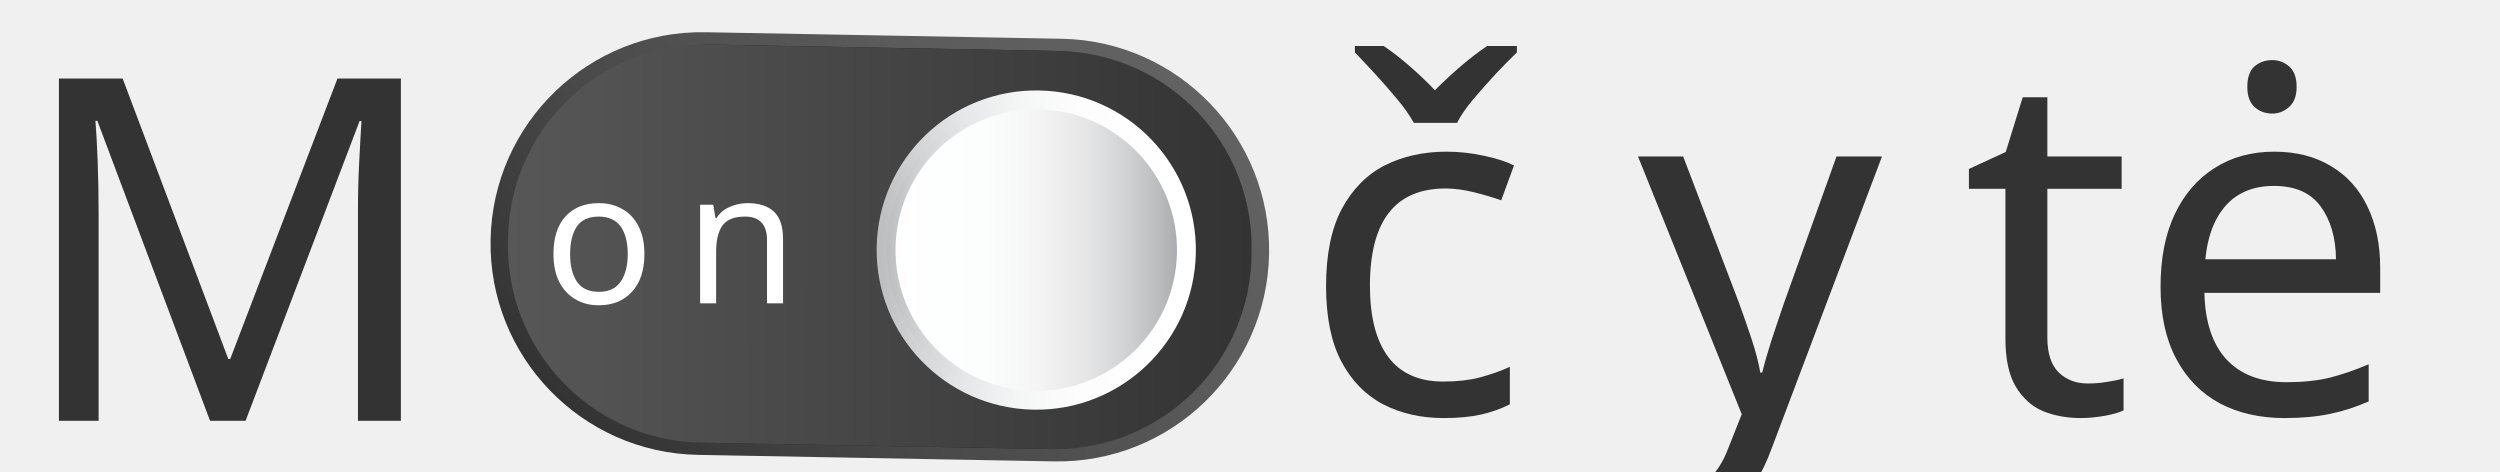
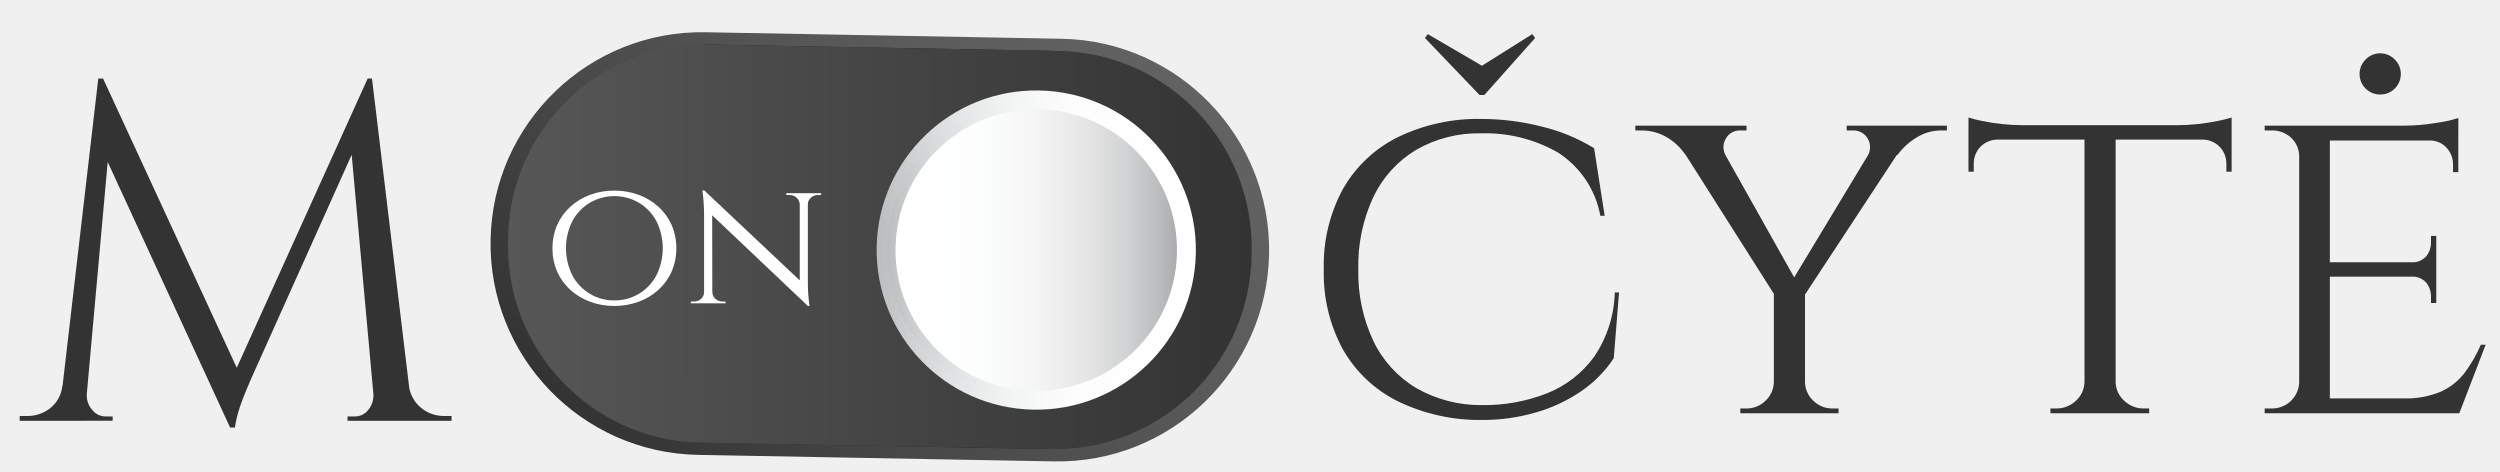
<svg xmlns="http://www.w3.org/2000/svg" xmlns:xlink="http://www.w3.org/1999/xlink" id="Layer_1" data-name="Layer 1" viewBox="0 0 122 23">
  <defs>
-     <style>.cls-1{fill:url(#linear-gradient);}.cls-2{fill:#231f20;}.cls-3{fill:url(#linear-gradient-2);}.cls-4,.cls-5,.cls-6{stroke-miterlimit:10;stroke-width:0.433px;}.cls-4{fill:url(#linear-gradient-3);stroke:url(#linear-gradient-4);}.cls-5{fill:url(#linear-gradient-5);stroke:url(#linear-gradient-6);}.cls-6{fill:url(#linear-gradient-7);stroke:url(#linear-gradient-8);}.cls-7{font-size:8.961px;fill:#fff;}.cls-7,.cls-9{font-family:Cinzel-Regular, Cinzel;}.cls-8{letter-spacing:-0.005em;}.cls-9{font-size:23.391px;fill:#333;}.cls-10{letter-spacing:0.035em;}</style>
+     <style>.cls-1{fill:url(#linear-gradient);}.cls-2{fill:#231f20;}.cls-3{fill:url(#linear-gradient-2);}.cls-4,.cls-5,.cls-6{stroke-miterlimit:10;stroke-width:0.433px;}.cls-4{fill:url(#linear-gradient-3);stroke:url(#linear-gradient-4);}.cls-5{fill:url(#linear-gradient-5);stroke:url(#linear-gradient-6);}.cls-6{fill:url(#linear-gradient-7);stroke:url(#linear-gradient-8);}.cls-7{fill:#fff;}.cls-8{fill:#333;}</style>
    <linearGradient id="linear-gradient" x1="54.779" y1="0.627" x2="31.092" y2="23.462" gradientUnits="userSpaceOnUse">
      <stop offset="0" stop-color="#626262" />
      <stop offset="0.273" stop-color="#5b5b5b" />
      <stop offset="0.656" stop-color="#494949" />
      <stop offset="1" stop-color="#333" />
    </linearGradient>
    <linearGradient id="linear-gradient-2" x1="61.11" y1="10.406" x2="24.823" y2="10.406" gradientTransform="matrix(1, -0.0005, -0.0005, 1.027, -0.026, 1.3781)" gradientUnits="userSpaceOnUse">
      <stop offset="0" stop-color="#333" />
      <stop offset="1" stop-color="#575757" />
    </linearGradient>
    <linearGradient id="linear-gradient-3" x1="-53.274" y1="12.204" x2="-38.128" y2="12.204" gradientTransform="matrix(-1, 0, 0, 1, 4.8675, 0)" gradientUnits="userSpaceOnUse">
      <stop offset="0" stop-color="#a6a8ab" />
      <stop offset="0.069" stop-color="#b8babc" />
      <stop offset="0.194" stop-color="#d2d3d4" />
      <stop offset="0.332" stop-color="#e6e6e7" />
      <stop offset="0.489" stop-color="#f4f4f5" />
      <stop offset="0.68" stop-color="#fcfdfd" />
      <stop offset="1" stop-color="#fff" />
    </linearGradient>
    <linearGradient id="linear-gradient-4" x1="-53.49" y1="12.204" x2="-37.911" y2="12.204" gradientTransform="matrix(-1, 0, 0, 1, 4.8675, 0)" gradientUnits="userSpaceOnUse">
      <stop offset="0" stop-color="#fff" />
      <stop offset="0.36" stop-color="#fdfdfd" />
      <stop offset="0.565" stop-color="#f4f5f5" />
      <stop offset="0.732" stop-color="#e6e7e8" />
      <stop offset="0.876" stop-color="#d3d4d5" />
      <stop offset="1" stop-color="#bbbdbf" />
    </linearGradient>
    <linearGradient id="linear-gradient-5" x1="-53.134" y1="12.204" x2="-38.268" y2="12.204" gradientTransform="matrix(-0.7199, -0.694, -0.694, 0.7199, 26.1364, -28.3005)" xlink:href="#linear-gradient-3" />
    <linearGradient id="linear-gradient-6" x1="-53.351" y1="12.204" x2="-38.051" y2="12.204" gradientTransform="matrix(-0.7199, -0.694, -0.694, 0.7199, 26.1364, -28.3005)" xlink:href="#linear-gradient-4" />
    <linearGradient id="linear-gradient-7" x1="-52.785" y1="12.204" x2="-38.617" y2="12.204" gradientTransform="matrix(-0.0183, -0.9998, -0.9998, 0.0183, 61.933, -33.7133)" xlink:href="#linear-gradient-3" />
    <linearGradient id="linear-gradient-8" x1="-53.002" y1="12.204" x2="-38.401" y2="12.204" gradientTransform="matrix(-0.0183, -0.9998, -0.9998, 0.0183, 61.933, -33.7133)" xlink:href="#linear-gradient-4" />
  </defs>
  <path class="cls-1" d="M51.43,22.516a10.314,10.314,0,1,0,.378-20.625l-17.366-.318a10.314,10.314,0,0,0-.378,20.625Z" />
  <path class="cls-2" d="M50.999,21.91a9.716,9.716,0,1,0,.356-19.429L34.872,2.179a9.716,9.716,0,0,0-.356,19.429Z" />
  <path class="cls-3" d="M51.44,21.918a9.602,9.602,0,0,0,9.637-9.541A9.602,9.602,0,0,0,51.796,2.489L34.43,2.171a9.602,9.602,0,0,0-9.637,9.541A9.602,9.602,0,0,0,34.075,21.6Z" />
  <path class="cls-4" d="M50.43,19.775a7.573,7.573,0,1,0-7.433-7.71A7.582,7.582,0,0,0,50.43,19.775Z" />
  <circle class="cls-5" cx="50.569" cy="12.204" r="7.433" transform="translate(5.6926 38.5143) rotate(-43.9507)" />
  <circle class="cls-6" cx="50.568" cy="12.204" r="7.084" transform="translate(37.4409 62.54) rotate(-88.9507)" />
-   <text class="cls-7" transform="translate(26.5093 14.8037)">
-     <tspan class="cls-8">o</tspan>
-     <tspan x="6.891" y="0">n</tspan>
-   </text>
-   <text class="cls-9" transform="translate(0.6094 20.5342)">M</text>
-   <text class="cls-9" transform="translate(63.4307 20.167)">č<tspan class="cls-10" x="16.49" y="0">y</tspan>
-     <tspan x="32.279" y="0">tė</tspan>
-   </text>
+   <path class="cls-7" d="M29.977,9.302a3.398,3.398,0,0,1,1.179.202,2.927,2.927,0,0,1,.968.578,2.67,2.67,0,0,1,.649.892,2.913,2.913,0,0,1,0,2.285,2.666,2.666,0,0,1-.649.892,2.935,2.935,0,0,1-.968.578,3.396,3.396,0,0,1-1.179.201,3.357,3.357,0,0,1-1.174-.201,2.946,2.946,0,0,1-.963-.578,2.668,2.668,0,0,1-.649-.892,2.919,2.919,0,0,1,0-2.285,2.672,2.672,0,0,1,.649-.892,2.938,2.938,0,0,1,.963-.578A3.359,3.359,0,0,1,29.977,9.302Zm0,5.358a2.292,2.292,0,0,0,1.201-.322,2.316,2.316,0,0,0,.851-.896,2.971,2.971,0,0,0,0-2.657,2.325,2.325,0,0,0-.851-.892,2.378,2.378,0,0,0-2.393,0,2.324,2.324,0,0,0-.852.892,2.971,2.971,0,0,0,0,2.657,2.314,2.314,0,0,0,.852.896A2.273,2.273,0,0,0,29.977,14.66Z" />
+   <path class="cls-7" d="M34.386,14.248v.556h-.672v-.09h.152a.495.495,0,0,0,.35-.134.437.437,0,0,0,.144-.332Zm-.018-4.955.385.502.009,5.009h-.403V10.413a9.547,9.547,0,0,0-.081-1.12Zm0,0,4.965,4.678.089.958L34.458,10.225Zm.395,4.955a.432.432,0,0,0,.147.332.5.5,0,0,0,.345.134h.152v.09h-.672V14.248Zm4.266-4.266a.471.471,0,0,0-.152-.332.495.495,0,0,0-.35-.134H38.374V9.427h.672v.555Zm.394-.555v4.355c0,.191.006.375.018.551s.032.375.062.596h-.081l-.394-.475V9.427Zm-.026.555V9.427h.672v.089H39.915a.496.496,0,0,0-.345.134.431.431,0,0,0-.148.332Z" />
+   <path class="cls-8" d="M3.557,18.826v1.708H.96V20.3h.374a1.763,1.763,0,0,0,1.123-.386,1.584,1.584,0,0,0,.585-1.088ZM4.796,3.833H5.03l.468,1.38-1.38,15.321H2.855ZM4.235,19.201v.116a1.041,1.041,0,0,0,.269.69.817.817,0,0,0,.643.315h.351v.211H4.071v-1.333ZM5.03,3.833l6.736,14.572-.538,2.456L4.586,6.453Zm12.912,0L18.129,5.4,12.258,18.476q-.351.795-.538,1.345a5.751,5.751,0,0,0-.257,1.041H11.229l-.328-1.474Zm.281,15.368h.164v1.333H16.96v-.211h.351a.807.807,0,0,0,.655-.315,1.069,1.069,0,0,0,.257-.69v-.116Zm-.07-15.368,2.012,16.701H18.339L17.053,6.359l.889-2.526Zm1.31,14.993h.491a1.671,1.671,0,0,0,.608,1.088,1.732,1.732,0,0,0,1.1.386h.374v.234H19.462Z" />
+   <path class="cls-8" d="M79.009,14.273l-.257,3.205a5.809,5.809,0,0,1-1.591,1.613,7.629,7.629,0,0,1-2.223,1.041,9.301,9.301,0,0,1-2.619.362,9.128,9.128,0,0,1-4.105-.912,6.295,6.295,0,0,1-2.678-2.526,7.742,7.742,0,0,1-.935-3.906A7.793,7.793,0,0,1,65.536,9.22a6.304,6.304,0,0,1,2.678-2.526,8.932,8.932,0,0,1,4.105-.889,11.866,11.866,0,0,1,2.924.374,8.836,8.836,0,0,1,2.55,1.053l.515,3.298h-.211a4.66,4.66,0,0,0-2.07-3.087,7.107,7.107,0,0,0-3.73-.936,6.09,6.09,0,0,0-3.193.807,5.399,5.399,0,0,0-2.081,2.292,7.899,7.899,0,0,0-.737,3.543,7.781,7.781,0,0,0,.737,3.497,5.381,5.381,0,0,0,2.093,2.293,6.322,6.322,0,0,0,3.205.83,8.38,8.38,0,0,0,3.169-.573,5.229,5.229,0,0,0,2.305-1.789,5.816,5.816,0,0,0,1.006-3.135ZM74.916,1.852l-.141-.187L72.319,3.208,69.676,1.665l-.14.187,2.666,2.784h.234Z" />
+   <path class="cls-8" d="M84.225,7.606l-1.988-.07a2.833,2.833,0,0,0-.924-.854,2.42,2.42,0,0,0-1.228-.316h-.281V6.132h5.427v.234h-.28a.773.773,0,0,0-.737.41A.812.812,0,0,0,84.225,7.606Zm-.818-1.45,4.327,7.696-.959.818L81.371,6.156ZM86.634,18.67V20.167h-1.707v-.234h.28a1.306,1.306,0,0,0,.947-.374,1.279,1.279,0,0,0,.409-.889Zm1.45-4.538V20.167h-1.52V14.132Zm3.93-7.976h1.474L87.921,14.623l-.866-.257Zm-4,12.514h.07a1.283,1.283,0,0,0,.409.889,1.308,1.308,0,0,0,.948.374h.28v.234h-1.708Zm3.111-11.04a.826.826,0,0,0,.023-.865.803.803,0,0,0-.748-.398h-.281V6.132h4.889v.234h-.28a2.256,2.256,0,0,0-1.228.363,3.108,3.108,0,0,0-.9.831Z" />
+   <path class="cls-8" d="M96.061,5.735a6.557,6.557,0,0,0,.644.164,9.399,9.399,0,0,0,.971.152,9.32,9.32,0,0,0,1.006.058l-2.62.234Zm12.842.374V6.811H96.061V6.109Zm-11.415.655V6.811a1.188,1.188,0,0,0-.854.362,1.176,1.176,0,0,0-.315.831v.374h-.258V6.764ZM101.769,18.67V20.167h-1.708v-.234h.281a1.348,1.348,0,0,0,.959-.374,1.265,1.265,0,0,0,.421-.889Zm1.474-12.467V20.167h-1.52V6.203Zm-.07,12.467h.07a1.257,1.257,0,0,0,.421.889,1.346,1.346,0,0,0,.959.374h.257v.234h-1.707Zm5.73-12.935v.608l-2.62-.234a9.004,9.004,0,0,0,.994-.058q.527-.059.971-.152A6.397,6.397,0,0,0,108.902,5.735Zm0,1.029V8.378h-.257v-.374a1.173,1.173,0,0,0-.316-.831,1.186,1.186,0,0,0-.854-.362V6.764Z" />
+   <path class="cls-8" d="M112.247,7.606H112.2a1.246,1.246,0,0,0-.398-.889,1.347,1.347,0,0,0-.959-.351h-.328V6.132h2.035Zm0,11.064.304,1.497h-2.035v-.234h.328A1.32,1.32,0,0,0,112.2,18.67Zm1.45-12.538V20.167H112.2V6.132Zm6.269,0v.725H113.65V6.132ZM118.89,12.799v.702H113.65v-.702Zm1.1,6.643-.047.726H113.65v-.726Zm-3.836-14.829a.998.998,0,0,1-1.006-1.006.98.98,0,0,1,.292-.702.989.989,0,0,1,1.427,0,.981.981,0,0,1,.293.702,1,1,0,0,1-1.006,1.006Zm5.146,12.21-1.286,3.345H116.457l.796-.726a4.417,4.417,0,0,0,1.883-.339,3.037,3.037,0,0,0,1.157-.935,6.796,6.796,0,0,0,.772-1.345Zm-1.333-11.064v.608l-2.667-.234a9.953,9.953,0,0,0,1.544-.128A6.356,6.356,0,0,0,119.966,5.758ZM118.89,11.512v1.333h-1.216v-.047a.871.871,0,0,0,.725-.292,1.07,1.07,0,0,0,.234-.69v-.304Zm0,1.942v1.333h-.257v-.304a1.07,1.07,0,0,0-.234-.69.874.874,0,0,0-.725-.292v-.047Zm1.076-6.667V8.401h-.257V8.051a1.214,1.214,0,0,0-.316-.842,1.091,1.091,0,0,0-.854-.351v-.07Z" />
</svg>
